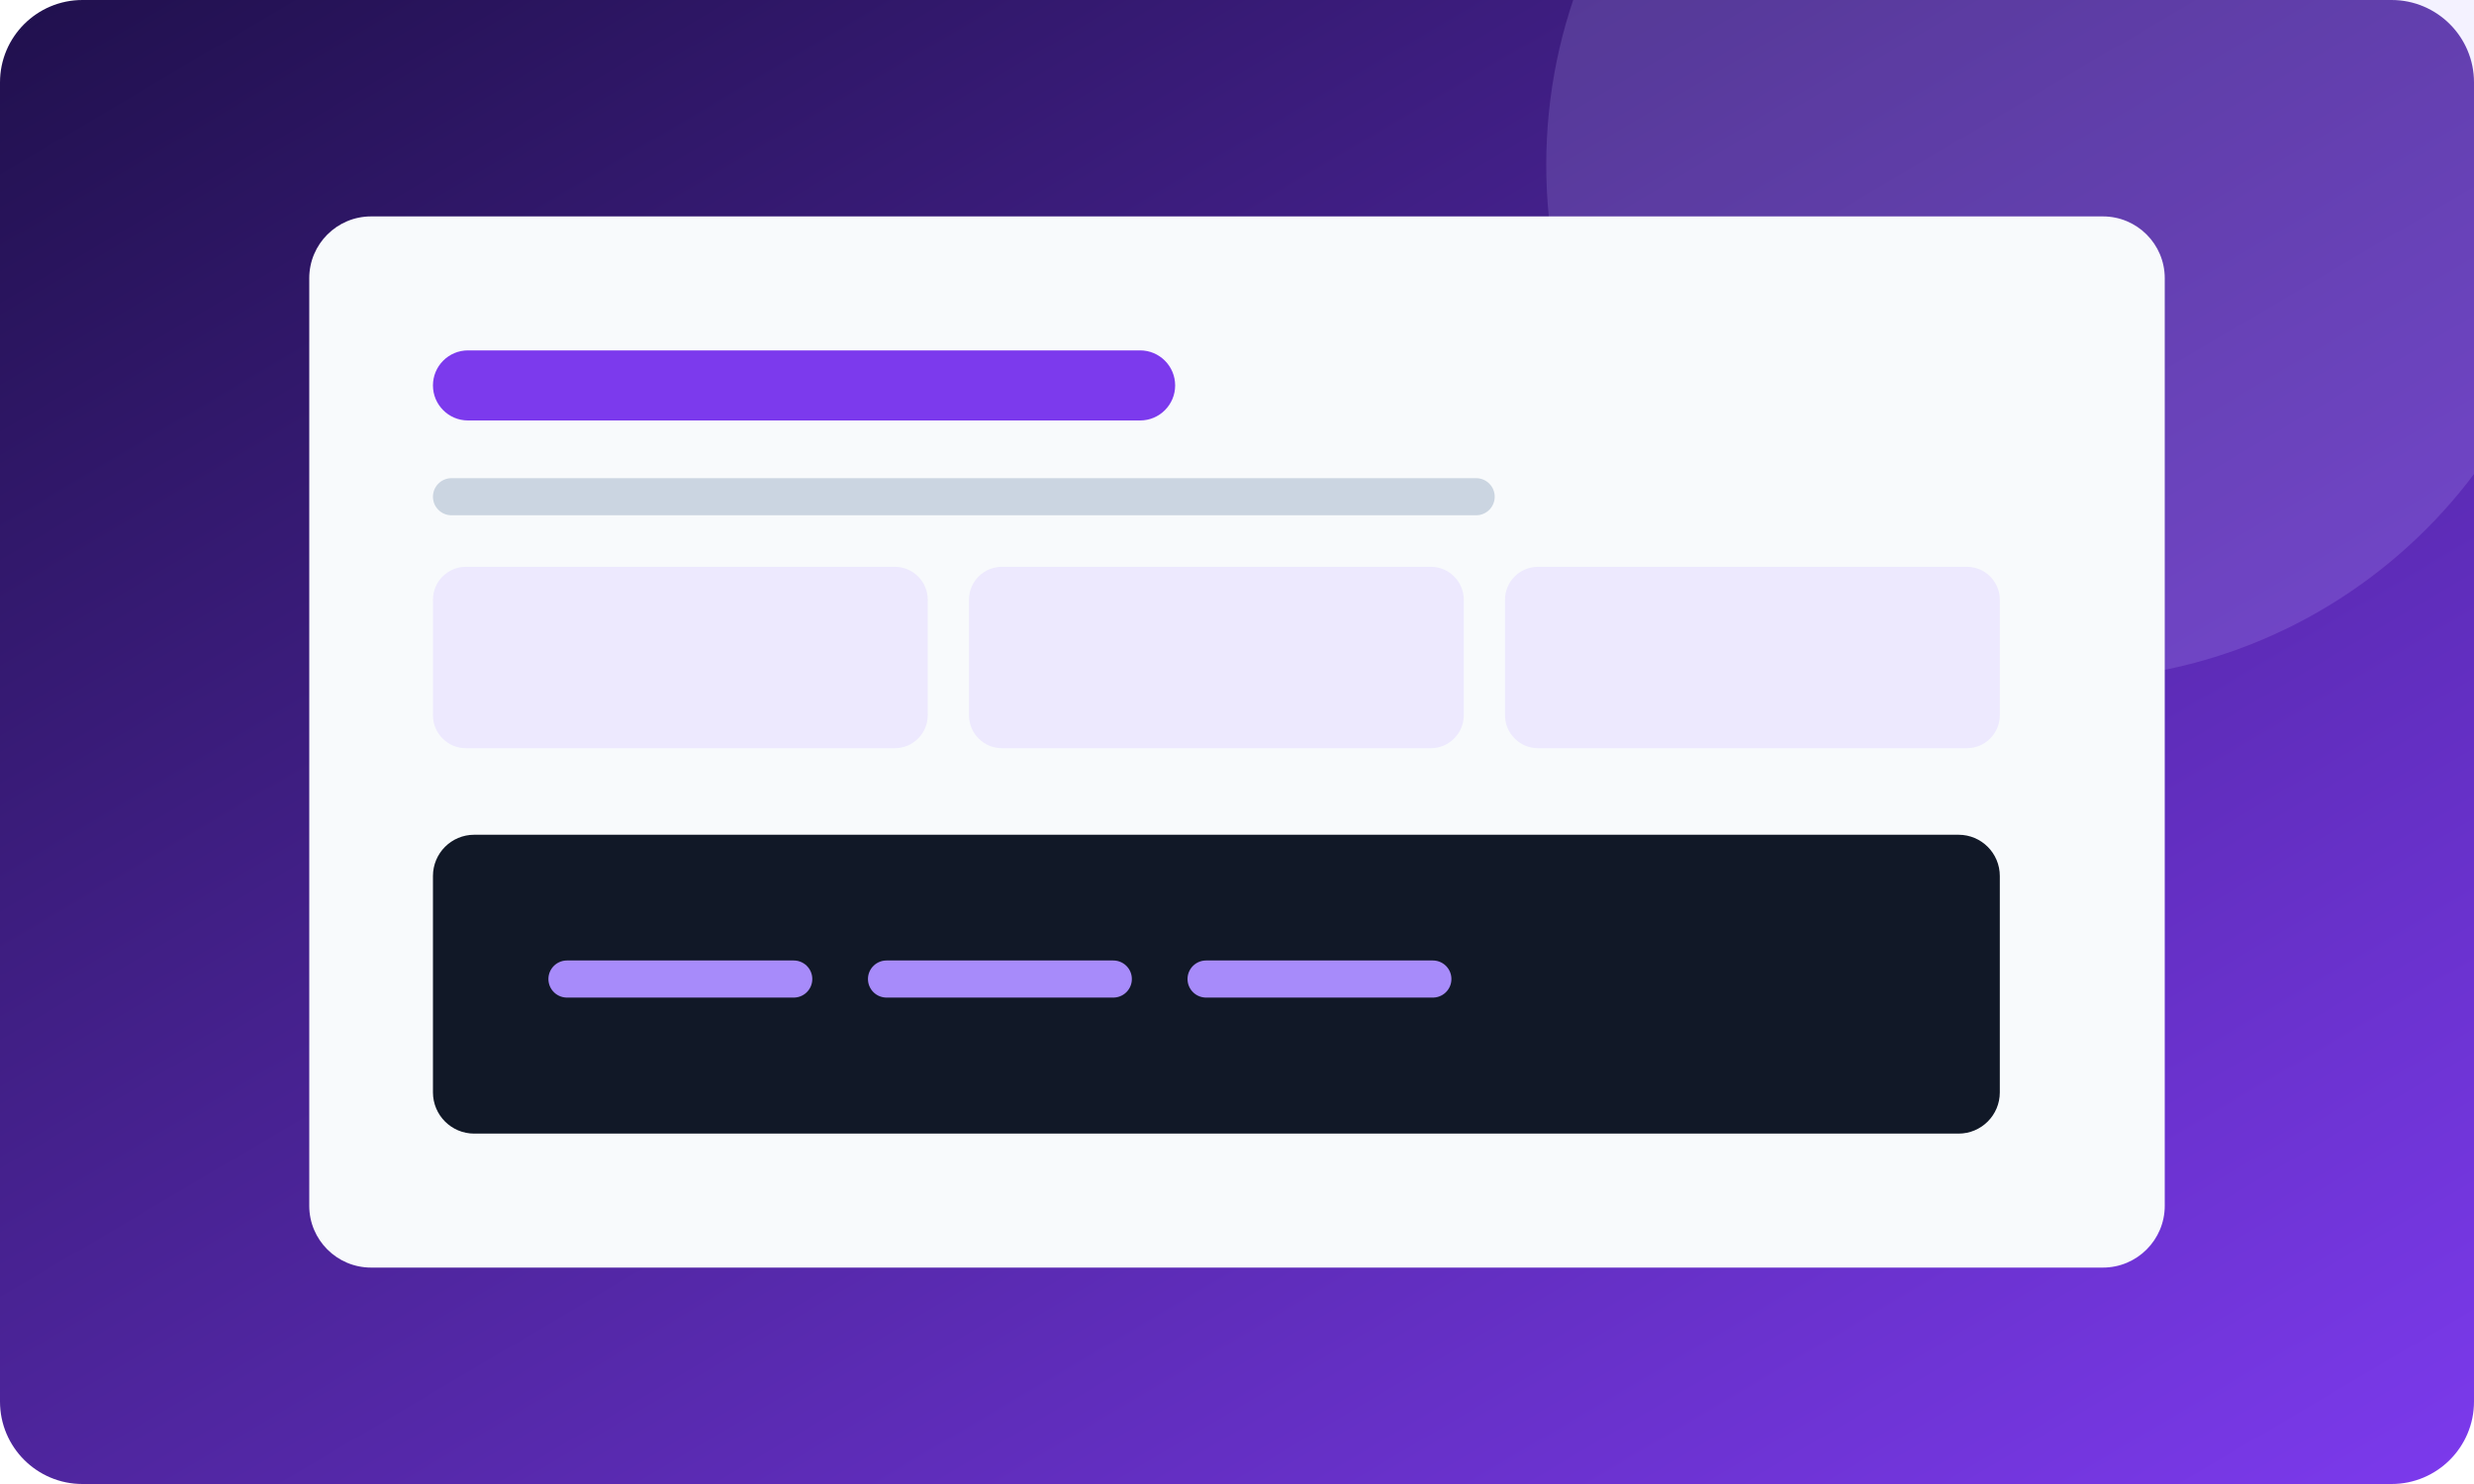
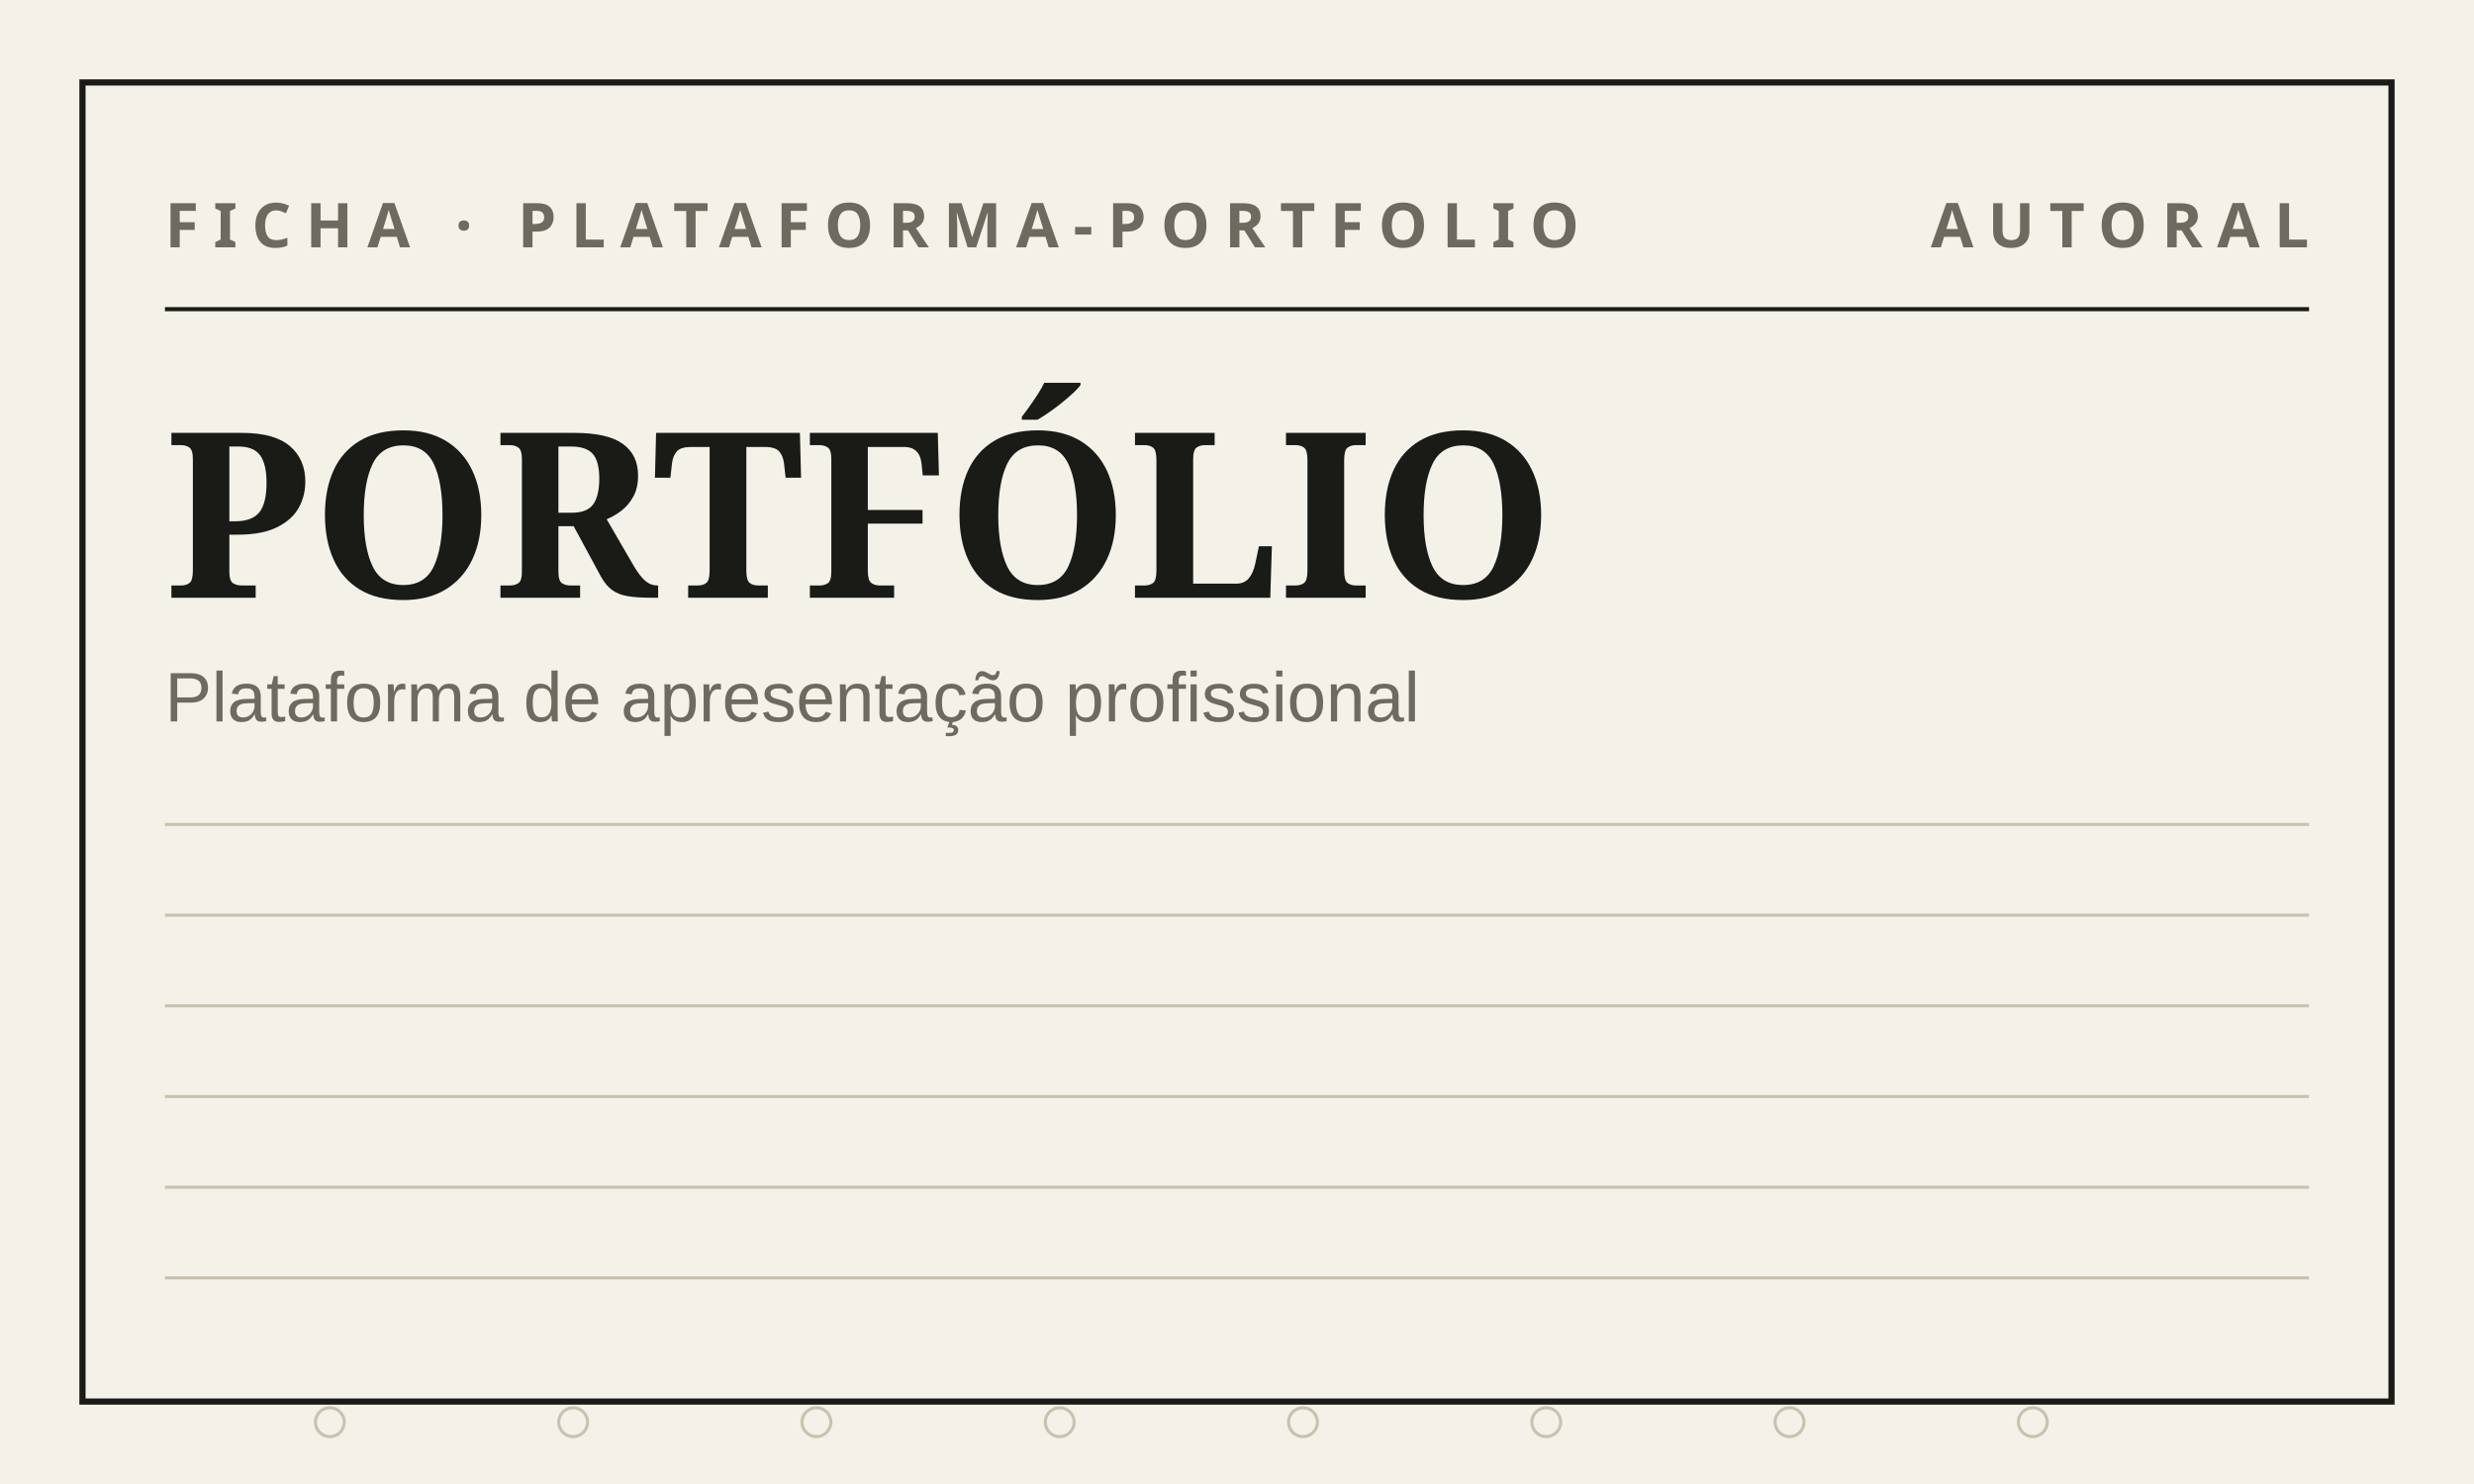
- <svg xmlns="http://www.w3.org/2000/svg" viewBox="0 0 1200 720" role="img" aria-labelledby="title desc">
-   <defs>
-     <linearGradient id="bg" x1="0" y1="0" x2="1" y2="1">
-       <stop stop-color="#20104d" />
-       <stop offset="1" stop-color="#7c3aed" />
-     </linearGradient>
-   </defs>
-   <rect width="1200" height="720" rx="40" fill="url(#bg)" />
-   <circle cx="1000" cy="80" r="250" fill="#c4b5fd" opacity=".18" />
-   <rect x="150" y="105" width="900" height="510" rx="30" fill="#f8fafc" />
-   <rect x="210" y="170" width="360" height="34" rx="17" fill="#7c3aed" />
-   <rect x="210" y="232" width="515" height="18" rx="9" fill="#cbd5e1" />
-   <rect x="210" y="275" width="240" height="88" rx="16" fill="#ede9fe" />
-   <rect x="470" y="275" width="240" height="88" rx="16" fill="#ede9fe" />
-   <rect x="730" y="275" width="240" height="88" rx="16" fill="#ede9fe" />
-   <rect x="210" y="405" width="760" height="145" rx="20" fill="#111827" />
-   <path d="M275 475h110m45 0h110m45 0h110" stroke="#a78bfa" stroke-width="18" stroke-linecap="round" />
+ <svg xmlns="http://www.w3.org/2000/svg" viewBox="0 0 1200 720" role="img" aria-labelledby="t-plataforma-portfolio d-plataforma-portfolio">
+   <rect width="1200" height="720" fill="#f4f1e8" />
+   <rect x="40" y="40" width="1120" height="640" fill="none" stroke="#1a1a17" stroke-width="3" />
+   <line x1="80" y1="150" x2="1120" y2="150" stroke="#1a1a17" stroke-width="2" />
+   <text x="80" y="120" font-family="Archivo Narrow, Arial Narrow, sans-serif" font-size="30" font-weight="700" letter-spacing="7" fill="#6f6a5f">FICHA · PLATAFORMA-PORTFOLIO</text>
+   <text x="1120" y="120" text-anchor="end" font-family="Archivo Narrow, Arial Narrow, sans-serif" font-size="30" font-weight="700" letter-spacing="7" fill="#6f6a5f">AUTORAL</text>
+   <text x="80" y="290" font-family="Zilla Slab, Georgia, serif" font-size="112" font-weight="700" fill="#1a1a17">PORTFÓLIO</text>
+   <text x="80" y="350" font-family="Archivo, Arial, sans-serif" font-size="34" fill="#6f6a5f">Plataforma de apresentação profissional</text>
+   <line x1="80" y1="400" x2="1120" y2="400" stroke="#c8c2b0" stroke-width="1.5" />
+   <line x1="80" y1="444" x2="1120" y2="444" stroke="#c8c2b0" stroke-width="1.5" />
+   <line x1="80" y1="488" x2="1120" y2="488" stroke="#c8c2b0" stroke-width="1.5" />
+   <line x1="80" y1="532" x2="1120" y2="532" stroke="#c8c2b0" stroke-width="1.5" />
+   <line x1="80" y1="576" x2="1120" y2="576" stroke="#c8c2b0" stroke-width="1.5" />
+   <line x1="80" y1="620" x2="1120" y2="620" stroke="#c8c2b0" stroke-width="1.5" />
+   <circle cx="160" cy="690" r="7" fill="none" stroke="#c8c2b0" stroke-width="1.5" />
+   <circle cx="278" cy="690" r="7" fill="none" stroke="#c8c2b0" stroke-width="1.5" />
+   <circle cx="396" cy="690" r="7" fill="none" stroke="#c8c2b0" stroke-width="1.5" />
+   <circle cx="514" cy="690" r="7" fill="none" stroke="#c8c2b0" stroke-width="1.5" />
+   <circle cx="632" cy="690" r="7" fill="none" stroke="#c8c2b0" stroke-width="1.5" />
+   <circle cx="750" cy="690" r="7" fill="none" stroke="#c8c2b0" stroke-width="1.5" />
+   <circle cx="868" cy="690" r="7" fill="none" stroke="#c8c2b0" stroke-width="1.5" />
+   <circle cx="986" cy="690" r="7" fill="none" stroke="#c8c2b0" stroke-width="1.5" />
</svg>
